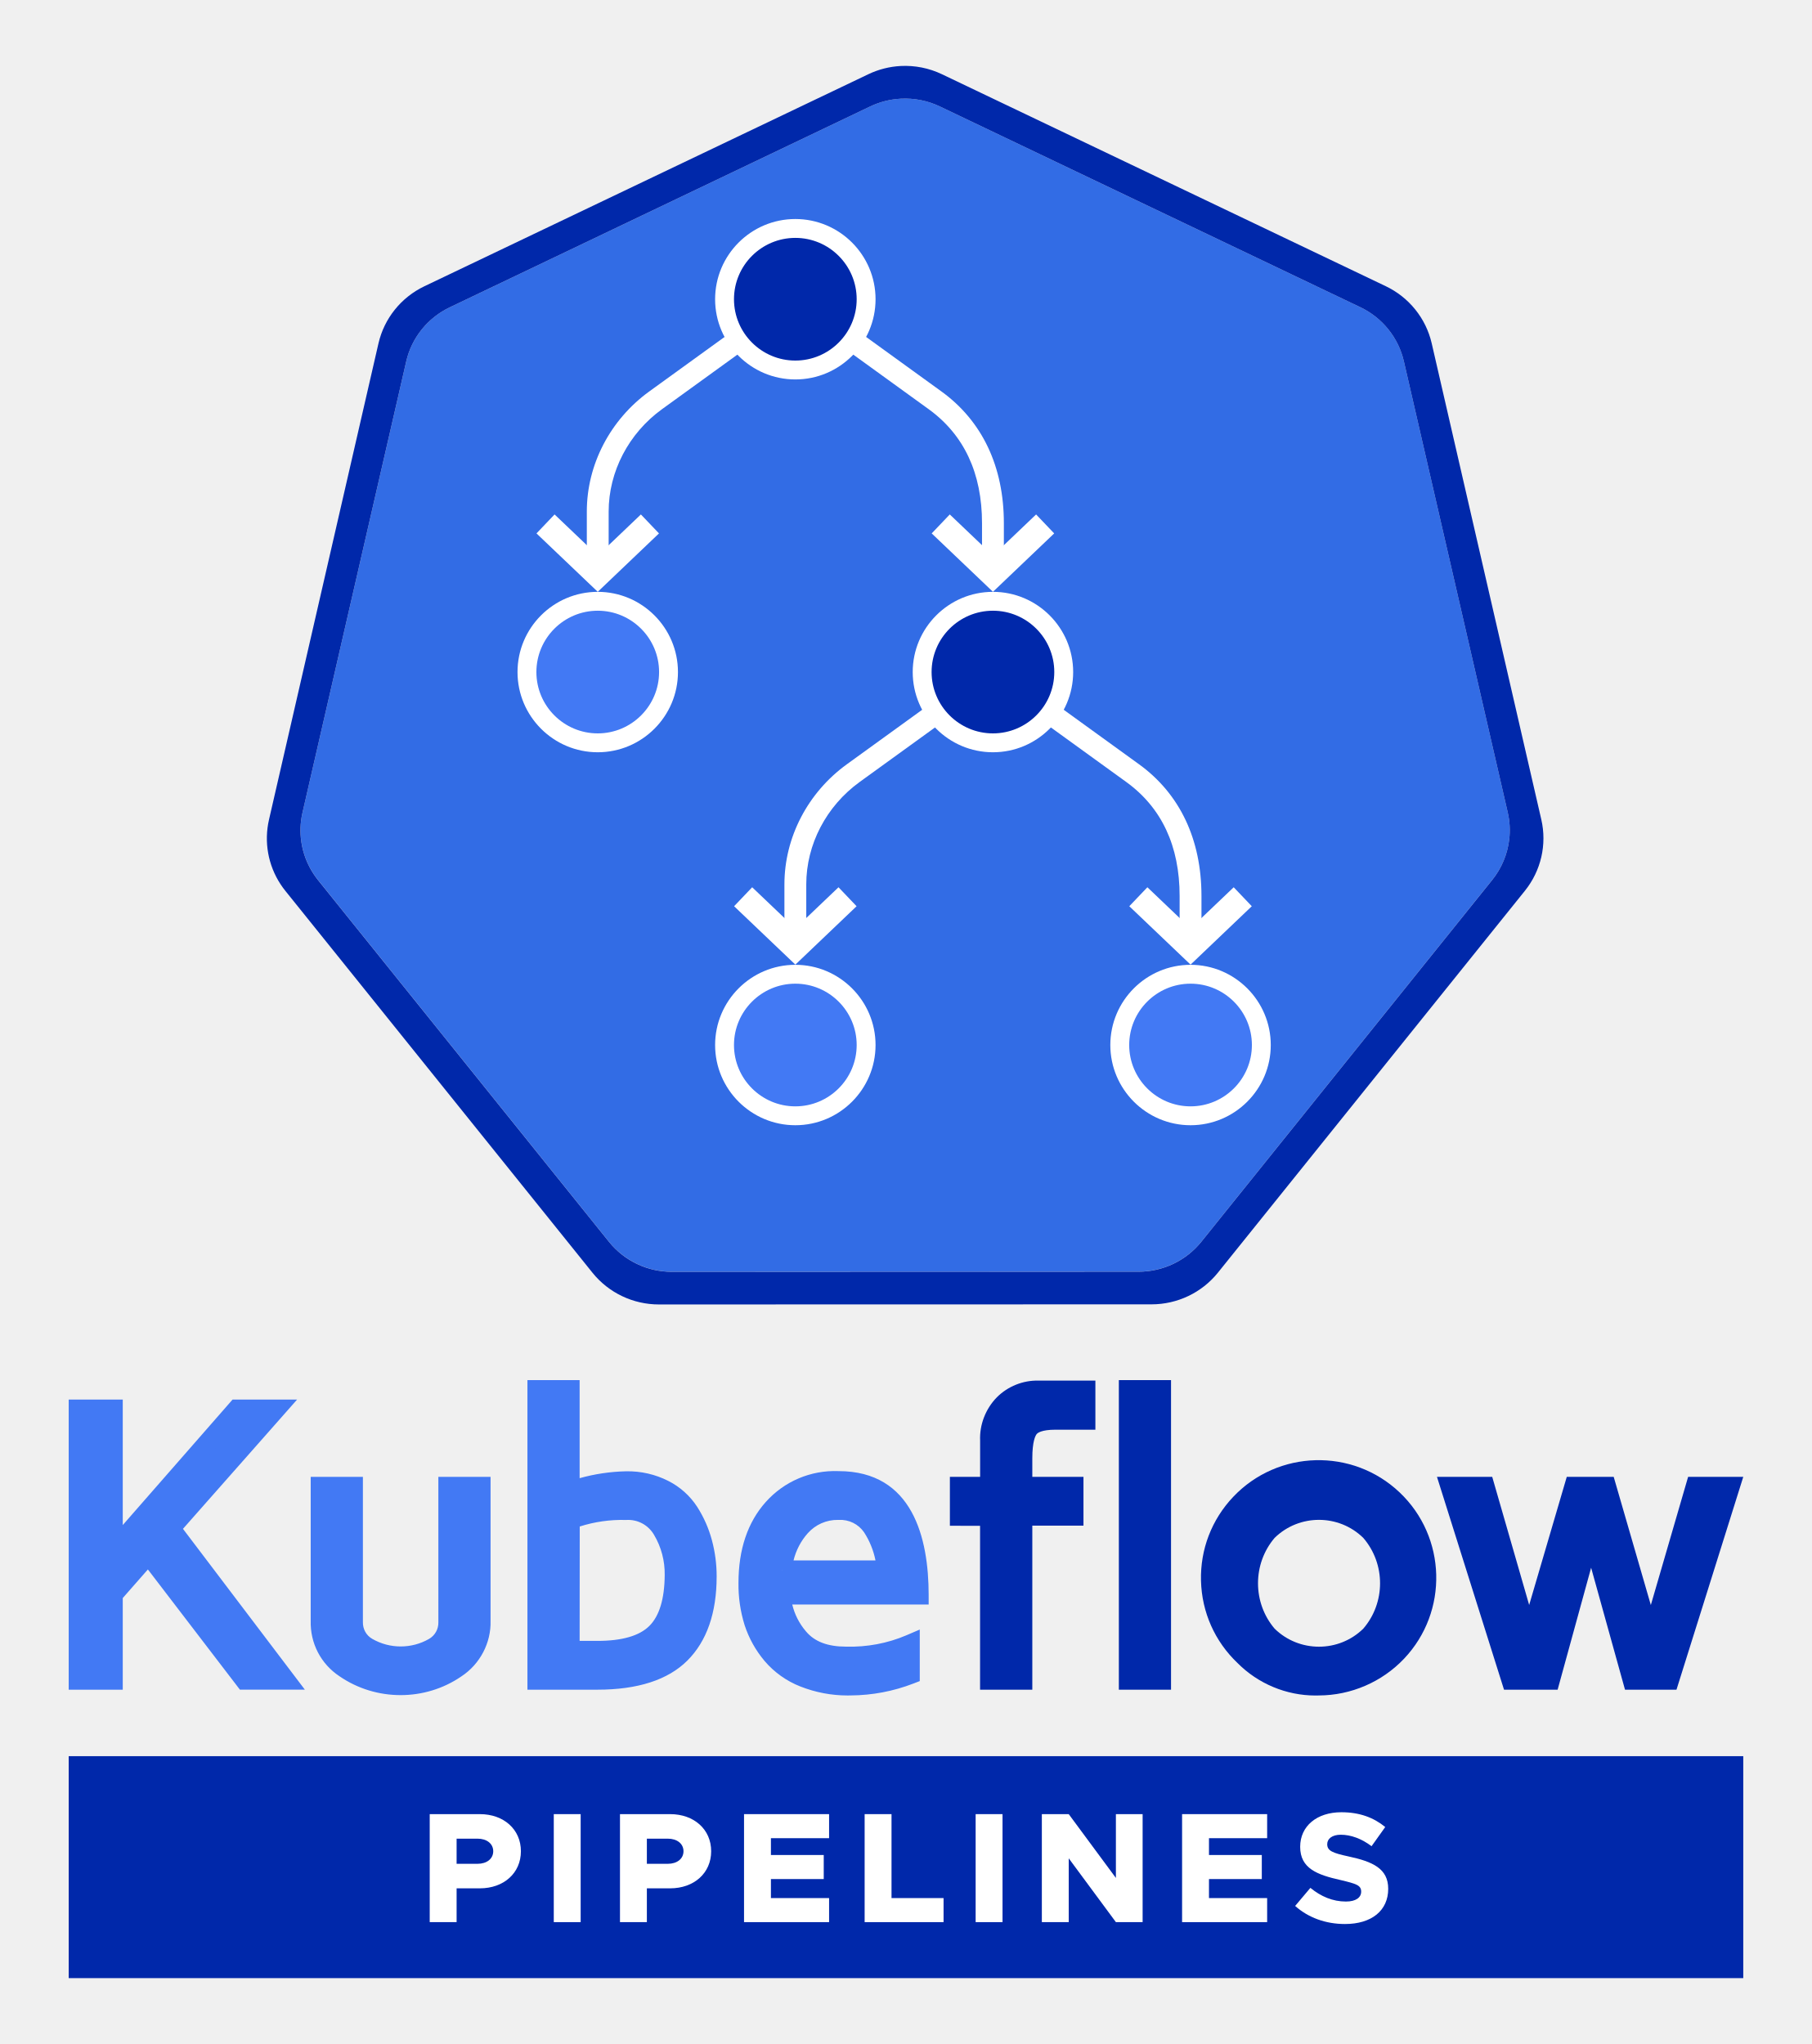
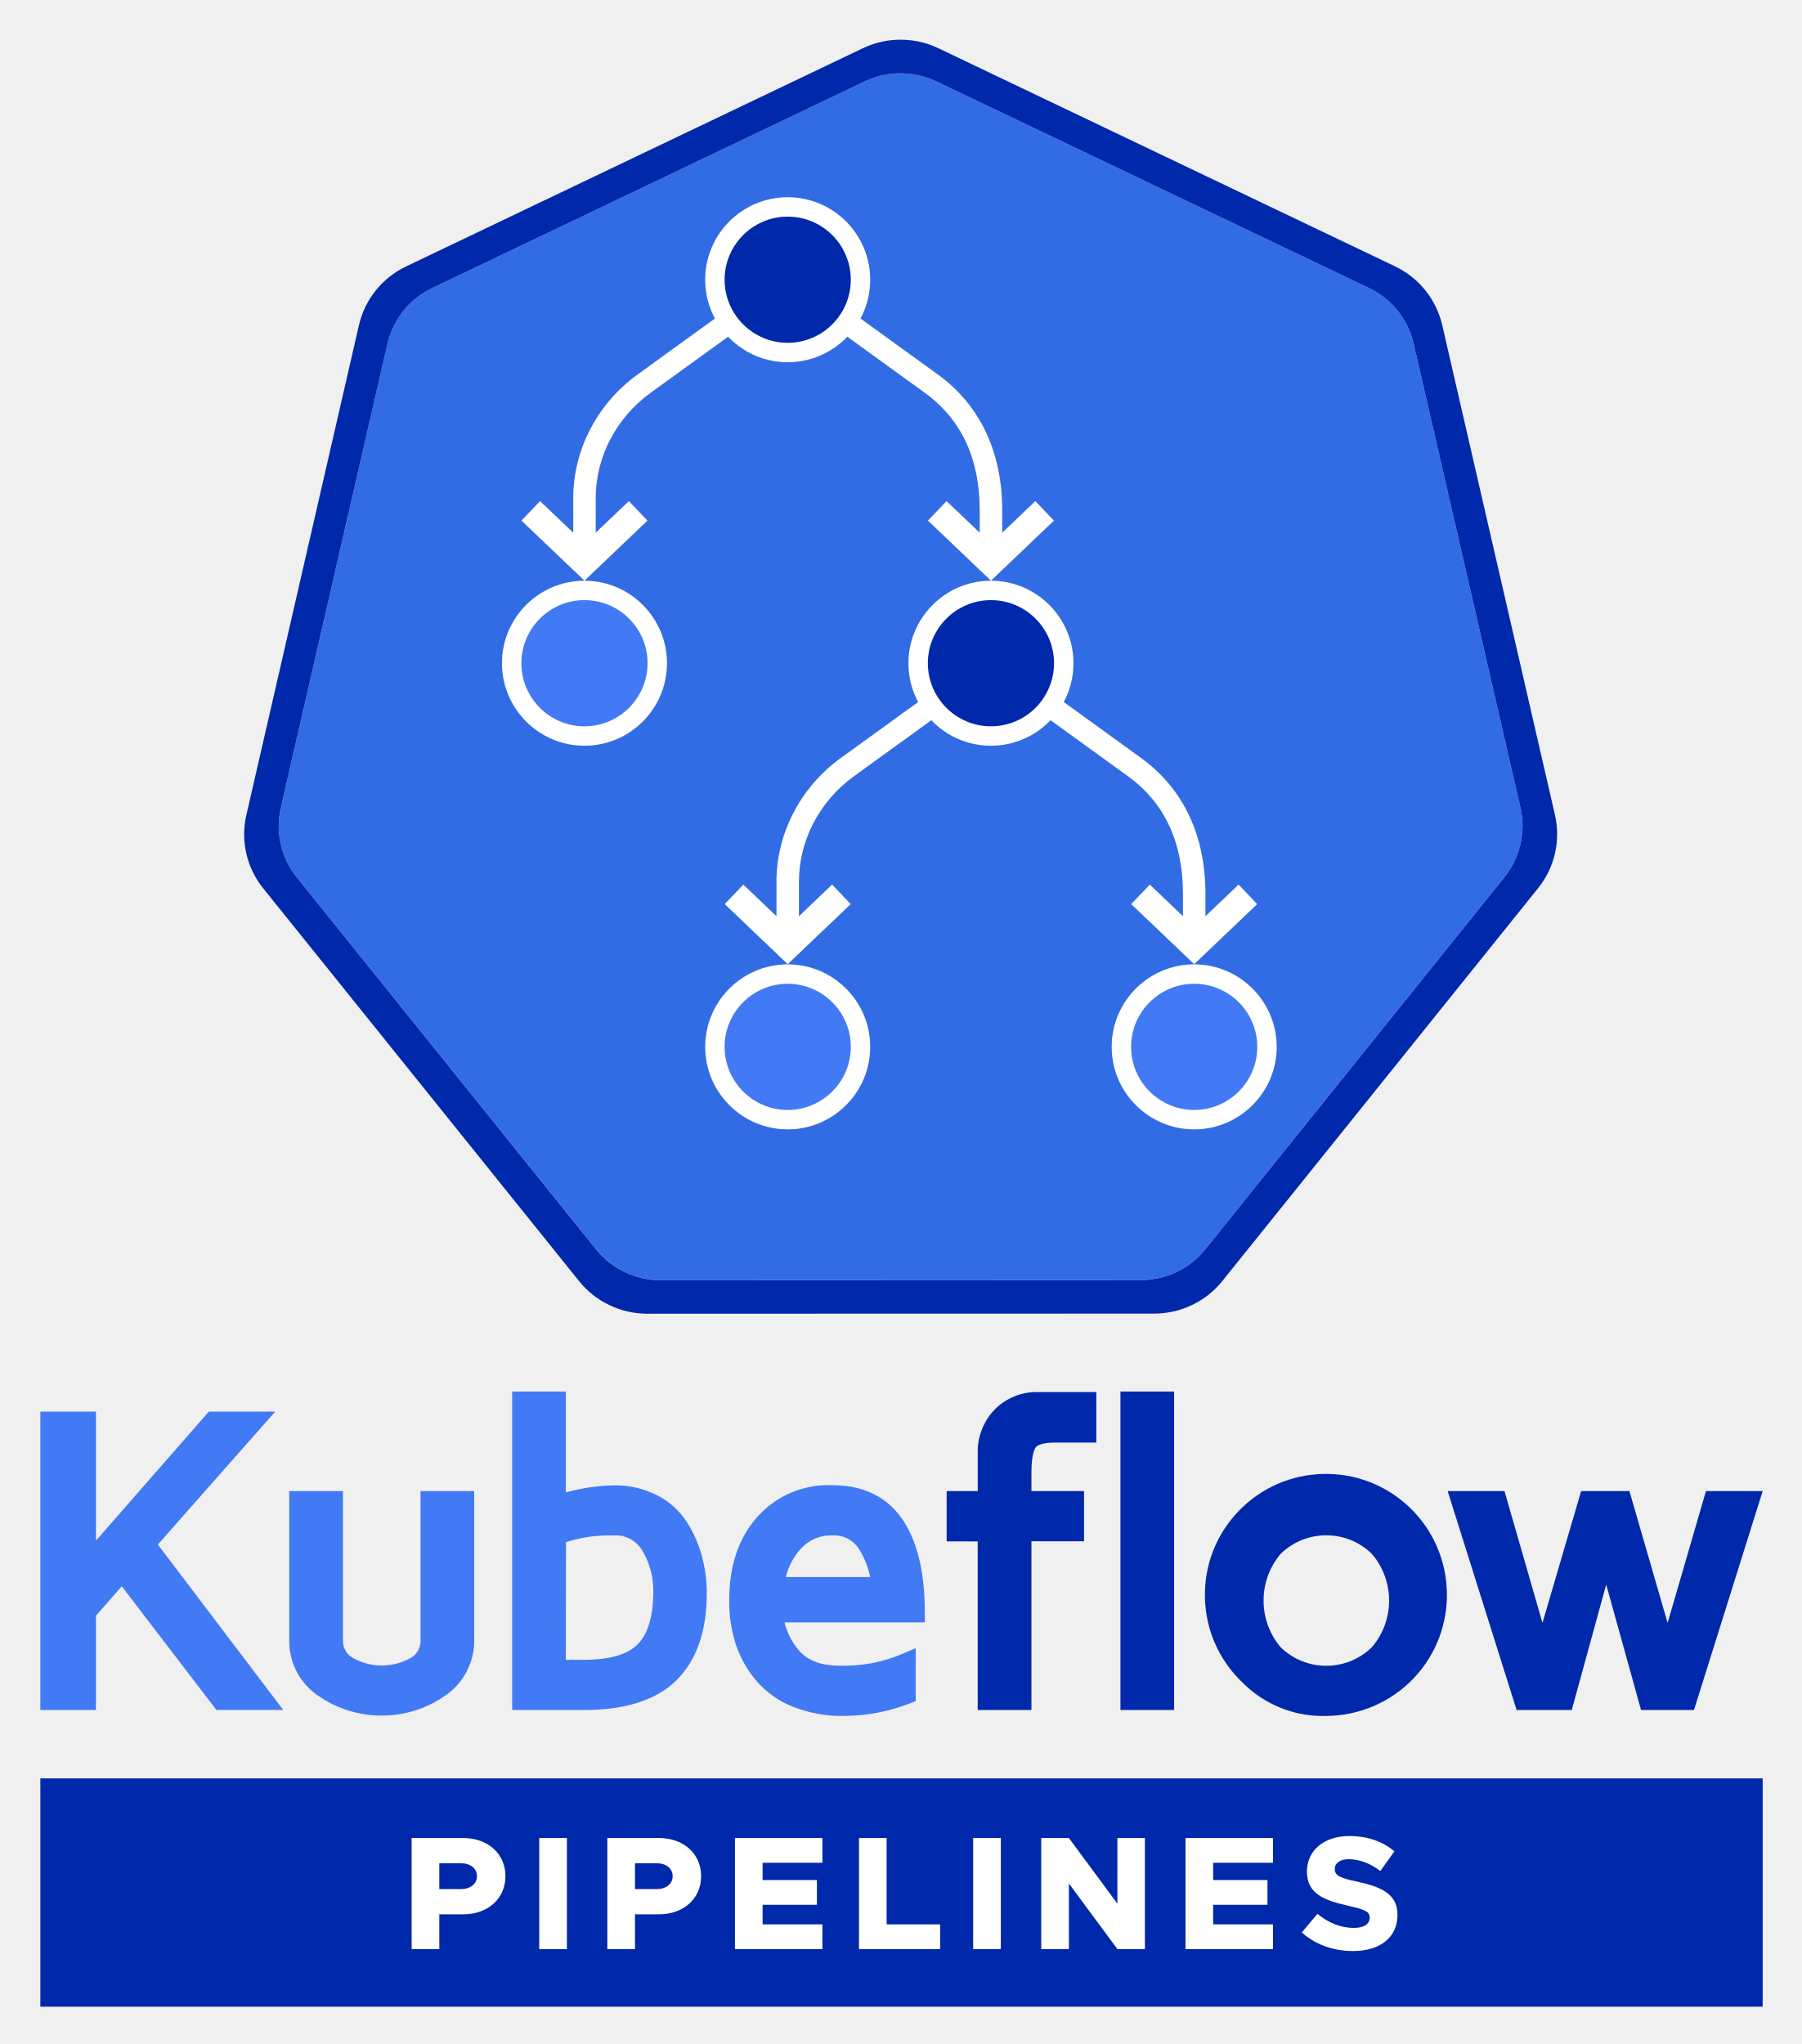
- <svg xmlns="http://www.w3.org/2000/svg" id="Layer_2" data-name="Layer 2" viewBox="0 0 414.855 468.03">
+ <svg xmlns="http://www.w3.org/2000/svg" role="img" viewBox="6.75 6.25 401.00 455.00">
  <defs>
-     <style>
-       .cls-1 {
-         fill: none;
-       }
- 
-       .cls-2 {
-         fill: #0028aa;
-       }
- 
-       .cls-3 {
-         fill: #4279f4;
-       }
- 
-       .cls-4 {
-         fill: #fff;
-       }
- 
-       .cls-5 {
-         fill: #326ce5;
-       }
-     </style>
+     <style>.cls-2{fill:#0028aa}.cls-3{fill:#4279f4}.cls-4{fill:#fff}</style>
  </defs>
+   <path d="M17.944 384.687V322.688h7.947v32.411l28.355-32.411h8.861l-24.077 27.275 26.306 34.71h-9.318L33.977 355.875l-8.086 9.207v19.605H17.944zm55.408-13.554v-30.75h7.518v30.999c-.069 2.386 1.181 4.616 3.254 5.801 4.712 2.721 10.518 2.721 15.23 0 2.057-1.196 3.295-3.422 3.226-5.801V340.382h7.518v30.722c.132 4.372-2.018 8.499-5.676 10.896-7.658 5.271-17.775 5.271-25.433 0-3.637-2.4-5.769-6.513-5.635-10.868zm49.621 13.554v-66.456h7.518v23.274a40.552 40.552 0 0 1 12.904-2.395 18.137 18.137 0 0 1 8.584 1.952 14.828 14.828 0 0 1 5.787 5.178 25.018 25.018 0 0 1 3.087 7.006 29.435 29.435 0 0 1 1.011 7.726c0 7.781-2.021 13.684-6.064 17.708-4.043 4.024-10.421 6.027-19.134 6.009h-13.693zm7.518-6.743h6.3c6.249 0 10.735-1.361 13.457-4.084 2.723-2.723 4.107-7.112 4.154-13.167a19.674 19.674 0 0 0-2.769-10.412c-1.718-2.922-4.922-4.641-8.307-4.458a34.239 34.239 0 0 0-12.807 2.132l-.028 29.988zm40.801-15.493c0-7.116 1.888-12.793 5.663-17.029 3.785-4.246 9.269-6.577 14.953-6.355 12.322 0 18.488 8.704 18.497 26.112h-31.594a17.029 17.029 0 0 0 4.015 9.788c2.391 2.871 6.036 4.301 10.938 4.292a34.502 34.502 0 0 0 14.607-2.769v6.923a38.406 38.406 0 0 1-13.651 2.589 27.455 27.455 0 0 1-10.661-1.897 18.428 18.428 0 0 1-7.31-5.206 22.443 22.443 0 0 1-4.154-7.449 28.853 28.853 0 0 1-1.301-8.999zm7.781-2.935h23.897a20.643 20.643 0 0 0-3.281-9.858c-1.752-2.544-4.696-4-7.781-3.849-3.275-.044-6.409 1.329-8.598 3.766a16.711 16.711 0 0 0-4.209 9.941h-.028z" class="cls-3" />
+   <path d="M194.068 388.225c-3.697 0-7.345-.691-10.821-2.058-3.154-1.233-5.986-3.25-8.186-5.83-2.048-2.432-3.583-5.185-4.572-8.195-.987-3.168-1.458-6.422-1.412-9.706.003-7.637 2.097-13.856 6.224-18.488 4.24-4.758 10.319-7.348 16.692-7.095 17.02-.001 20.619 15.402 20.626 28.325l.001 2.217h-31.234c.538 2.253 1.598 4.343 3.125 6.137 1.974 2.369 4.98 3.513 9.205 3.513h.042c4.722.127 9.454-.757 13.739-2.591l3.087-1.322v11.798l-1.415.548c-4.621 1.79-9.479 2.712-14.438 2.739-.221.006-.442.008-.663.008zm-2.841-46.956c-4.871 0-9.411 2.029-12.618 5.627-3.385 3.799-5.101 9.032-5.101 15.556v.032c-.042 2.82.363 5.616 1.201 8.308.801 2.434 2.06 4.694 3.733 6.68 1.718 2.016 3.942 3.599 6.422 4.569 3.138 1.234 6.43 1.814 9.805 1.746 3.948-.022 7.795-.67 11.485-1.926v-2.178c-4.009 1.3-8.262 1.916-12.457 1.789-.018.001-.035.001-.053.001-5.473 0-9.708-1.713-12.521-5.089-2.652-3.116-4.221-6.941-4.523-11.044l-.175-2.377h31.725c-.748-21.682-12.348-21.682-16.244-21.682a17.639 17.639 0 0 0-.681-.013zm-99.51 46.874c-4.898.001-9.801-1.437-13.986-4.317-4.265-2.814-6.741-7.58-6.594-12.727v-32.932h11.949v33.214c-.046 1.637.773 3.098 2.138 3.878 4.023 2.323 9.009 2.323 13.023.005 1.35-.785 2.164-2.25 2.119-3.818l-.001-33.278h11.948v32.938c.153 5.039-2.405 9.95-6.678 12.748-4.152 2.858-9.033 4.29-13.918 4.29zm-16.149-45.545l-.001 28.603c-.111 3.613 1.623 6.96 4.641 8.952 6.892 4.743 16.102 4.741 22.958.023 3.034-1.988 4.826-5.428 4.718-9.003l-.001-28.575h-3.087V371.381c.091 3.13-1.566 6.111-4.327 7.716-5.388 3.11-12.072 3.11-17.451.004-2.78-1.589-4.453-4.574-4.36-7.785l-.001-28.719h-3.088zm61.216 44.305c-.041 0-.081 0-.122-.001h-15.903v-70.887h11.949v22.455c3.463-.971 7.03-1.5 10.642-1.577 3.344-.066 6.661.686 9.632 2.191 2.696 1.352 4.996 3.41 6.644 5.947 1.516 2.371 2.646 4.937 3.369 7.639.728 2.705 1.093 5.5 1.086 8.304 0 8.35-2.26 14.836-6.716 19.272-4.436 4.416-11.36 6.655-20.579 6.655zm-11.595-4.43h11.592c8.01 0 13.881-1.805 17.457-5.365 3.591-3.574 5.412-9.003 5.412-16.138.006-2.417-.308-4.821-.935-7.149-.606-2.265-1.553-4.414-2.815-6.388-1.211-1.864-2.913-3.387-4.914-4.391-2.332-1.181-4.922-1.765-7.544-1.718-4.172.088-8.276.85-12.2 2.265l-2.967 1.07v-24.212h-3.088v62.027zm-97.082 4.429H15.729V320.473h12.377v28.73L53.241 320.473h14.777L41.891 350.07l27.903 36.817H54.924l-21.065-27.521-5.753 6.55v20.985zm-7.947-4.429h3.516v-18.226l10.418-11.863 23.018 30.074h3.765l-24.708-32.601 22.027-24.953h-2.945l-31.575 36.092v-36.092h-3.516v57.569zm116.631-2.312h-8.517l.031-33.745 1.442-.536c4.352-1.616 8.913-2.376 13.55-2.272 4.197-.183 8.113 1.928 10.245 5.552 2.08 3.491 3.145 7.497 3.074 11.574-.05 6.607-1.665 11.558-4.802 14.694-3.139 3.14-8.194 4.734-15.024 4.734zm-4.082-4.431h4.082c5.611 0 9.612-1.155 11.89-3.435 2.285-2.284 3.464-6.193 3.505-11.617.057-3.273-.792-6.468-2.457-9.261-1.31-2.228-3.713-3.517-6.284-3.38l-.088.005-.088-.002c-3.591-.094-7.129.41-10.536 1.496l-.024 26.194zm72.63-13.996h-26.265v-2.218l-2.182-.157c.298-4.155 1.991-8.153 4.766-11.259 2.604-2.899 6.335-4.523 10.211-4.505 3.858-.166 7.455 1.629 9.644 4.808 2.15 3.312 3.407 7.087 3.667 10.966l.158 2.364zm-23.655-4.431h18.763c-.456-2.285-1.342-4.475-2.615-6.437-1.292-1.876-3.461-2.965-5.815-2.842l-.069.003-.069-.001c-2.659-.042-5.158 1.069-6.92 3.031-1.588 1.776-2.713 3.937-3.275 6.246z" class="cls-3" />
+   <path d="M219.695 347.153v-6.77h6.923v-10.508c-.138-3.114 1.02-6.147 3.198-8.376 2.084-2.085 4.931-3.225 7.878-3.157h10.882v6.812h-6.923c-3.06 0-5.081.623-6.05 1.855-.969 1.232-1.468 3.53-1.468 6.923v6.452h11.713v6.743h-11.713v37.562h-7.532v-37.52l-6.909-.014zm38.683 37.534v-66.456h7.518v66.456h-7.518zm26.513-5.469c-9.91-9.397-10.326-25.048-.929-34.957 9.397-9.91 25.048-10.326 34.957-.929 9.91 9.397 10.326 25.048.929 34.957-4.656 4.91-11.12 7.698-17.886 7.713-6.387.215-12.574-2.244-17.071-6.784zm5.316-28.59c-5.905 6.84-5.905 16.974 0 23.814 6.515 6.462 17.022 6.462 23.537 0 5.947-6.824 5.947-16.989 0-23.814-6.515-6.462-17.022-6.462-23.537 0v-0zm41.812-10.245h7.961l10.107 35.056 10.287-35.056h7.421l10.162 35.083 10.204-35.083h7.947l-13.9 44.304h-8.473l-9.456-34.031-9.345 34.031h-8.958l-13.956-44.304z" class="cls-2" />
+   <path d="M301.142 388.232c-6.616 0-13.082-2.681-17.8-7.431-5.206-4.949-8.178-11.628-8.369-18.81-.191-7.194 2.431-14.031 7.383-19.254 10.222-10.781 27.308-11.235 38.089-1.012 10.78 10.222 11.234 27.309 1.012 38.089-5.049 5.324-12.152 8.387-19.489 8.405-.275.009-.551.014-.825.014zm.769-49.459c-5.966 0-11.922 2.351-16.341 7.012-4.137 4.363-6.328 10.077-6.169 16.088.16 6.01 2.651 11.6 7.014 15.737l.05.049c4.05 4.088 9.686 6.328 15.422 6.13 6.2-.016 12.135-2.575 16.354-7.024 8.541-9.007 8.161-23.284-.846-31.826-4.346-4.121-9.92-6.166-15.484-6.166zm81.924 48.129h-11.784l-7.76-27.927-7.669 27.927h-12.272l-15.351-48.735h12.648l8.459 29.34 8.61-29.34h10.744l8.502 29.352 8.537-29.352h12.626l-15.291 48.735zm-5.608-4.43h2.354l12.511-39.874h-3.267l-11.597 39.874zm-2.809 0h2.263l-11.55-39.874h-1.792l11.079 39.874zm-25.086 0h2.912l10.95-39.874h-2.161l-11.701 39.874zm-2.732 0h2.209l-11.496-39.874h-3.274l12.56 39.874zm-79.49 4.43h-11.948v-70.887h11.948v70.887zm-7.518-4.43h3.087v-62.026H260.593v62.026zm-24.243 4.43h-11.962v-37.524l-6.909-.014v-11.196h6.923v-8.293c-.163-3.613 1.232-7.266 3.829-9.925 2.519-2.519 5.996-3.908 9.514-3.823l13.046-0v11.242h-9.138c-3.262 0-4.123.773-4.309 1.01-.299.38-.994 1.682-.994 5.553v4.237h11.713v11.173h-11.713v37.561zm-7.532-4.43h3.101v-37.561H243.633v-2.312H231.92v-8.667c0-3.918.635-6.63 1.942-8.292 1.429-1.817 3.978-2.701 7.792-2.701h4.707v-2.381h-8.667c-2.408-.064-4.664.859-6.312 2.508-1.726 1.766-2.662 4.22-2.552 6.712l.002 12.822h-6.923v2.344l6.909.014v37.515zm73.158-.99c-4.828 0-9.653-1.822-13.328-5.466l-.117-.126c-6.573-7.613-6.573-19.095 0-26.708l.117-.125c7.349-7.29 19.308-7.29 26.657 0l.11.117c6.638 7.618 6.638 19.106 0 26.724l-.11.118c-3.675 3.643-8.502 5.466-13.328 5.466zm-10.147-8.552c5.613 5.504 14.684 5.504 20.299-.004 5.121-5.938 5.121-14.843 0-20.781-5.613-5.507-14.684-5.508-20.299-.004-5.073 5.941-5.073 14.847 0 20.788z" class="cls-2" />
+   <path d="M15.729 402.123h383.396v50.822H15.729z" class="cls-2" />
  <g>
+     <path d="M98.385 415.396h11.482c5.472 0 9.395 3.491 9.395 8.494 0 5.004-3.923 8.495-9.395 8.495h-5.327v7.739H98.385v-24.729zm10.942 11.374c2.124 0 3.6-1.151 3.6-2.88 0-1.728-1.476-2.879-3.6-2.879h-4.787v5.759h4.787zm17.462-11.374h6.155v24.729h-6.155v-24.729zm15.156 0h11.482c5.472 0 9.395 3.491 9.395 8.494 0 5.004-3.923 8.495-9.395 8.495h-5.327v7.739h-6.155v-24.729zm10.942 11.374c2.124 0 3.6-1.151 3.6-2.88 0-1.728-1.476-2.879-3.6-2.879h-4.787v5.759h4.787zm23.616-5.867v3.852H188.598v5.508h-12.094v4.355h13.318v5.507h-19.474v-24.729h19.474v5.507h-13.318zm39.525 13.715v5.507H197.96v-24.729h6.155v19.222h11.914zm7.347-19.222h6.155v24.729h-6.155v-24.729zm15.156 0h6.155l10.799 14.614v-14.614h6.119v24.729h-6.119l-10.799-14.614v14.614h-6.155v-24.729zm38.266 5.507v3.852h12.094v5.508H276.798v4.355h13.318v5.507h-19.474v-24.729h19.474v5.507H276.798zm19.728 15.514l3.492-4.139c2.411 1.98 5.111 3.131 8.135 3.131 2.304 0 3.491-.936 3.491-2.268 0-1.476-1.151-1.8-4.751-2.663-5.291-1.188-9.215-2.628-9.215-7.596 0-4.751 3.815-7.919 9.431-7.919 4.176 0 7.415 1.225 10.043 3.384l-3.132 4.392c-2.268-1.728-4.751-2.628-7.055-2.628-1.98 0-3.096.937-3.096 2.16 0 1.512 1.188 2.016 4.859 2.808 5.543 1.188 9.106 2.771 9.106 7.415 0 4.967-3.779 8.062-9.898 8.062-4.392 0-8.387-1.439-11.411-4.14z" class="cls-4" />
+   </g>
+   <g>
+     <path fill="none" d="M275.052 284.318c-3.496 4.337-8.792 6.861-14.391 6.857l-106.841.025c-5.601.001-10.897-2.527-14.391-6.869L72.807 201.495a18.256 18.256 0 0 1-1.046-1.453c-2.366-3.62-3.352-7.936-2.821-12.179-.536 4.248.449 8.571 2.819 12.196a18.257 18.257 0 0 0 1.046 1.453l66.623 82.836c3.493 4.342 8.79 6.87 14.391 6.869l106.841-.025c5.599.004 10.895-2.519 14.391-6.857l66.599-82.848c2.185-2.716 3.516-5.956 3.902-9.327-.389 3.365-1.718 6.599-3.899 9.309l-66.599 82.848z" />
+     <path fill="#326ce5" d="M345.206 186.039L321.423 82.731c-1.247-5.416-4.912-9.974-9.959-12.384l-96.266-45.967c-2.777-1.327-5.846-1.941-8.925-1.785l0.0 0c-2.448.123-4.846.73-7.054 1.785L102.965 70.372c-5.047 2.41-8.712 6.968-9.959 12.384L69.26 186.063a18.106 18.106 0 0 0-.32 1.8c-.531 4.243.455 8.559 2.821 12.179.325.501.674.986 1.046 1.453l66.623 82.836c3.493 4.342 8.79 6.87 14.391 6.869l106.841-.025c5.599.004 10.895-2.519 14.391-6.857l66.599-82.848c2.181-2.711 3.511-5.944 3.899-9.309.232-2.022.123-4.091-.344-6.122z" />
+     <path d="M352.888 187.664L327.787 78.595c-1.32-5.713-5.189-10.519-10.513-13.061L215.653 16.994c-2.934-1.402-6.177-2.049-9.43-1.884-2.581.135-5.109.78-7.435 1.896L97.167 65.546c-5.327 2.544-9.197 7.356-10.513 13.073L61.59 187.676c-1.173 5.079-.223 10.412 2.634 14.785a19.285 19.285 0 0 0 1.108 1.526l70.329 87.452c3.688 4.583 9.279 7.252 15.191 7.251l112.787-.025c5.91.004 11.501-2.66 15.191-7.238l70.304-87.464c3.686-4.584 5.068-10.582 3.755-16.299zm-11.239 13.825l-66.599 82.848c-3.496 4.337-8.792 6.861-14.391 6.857l-106.841.025c-5.601.001-10.897-2.527-14.391-6.869l-66.623-82.836a18.257 18.257 0 0 1-1.046-1.453c-2.369-3.625-3.355-7.948-2.819-12.196a18.106 18.106 0 0 1 .32-1.8L93.006 82.756c1.247-5.416 4.912-9.974 9.959-12.384l96.254-45.991c2.208-1.055 4.606-1.662 7.054-1.785l-0-0c3.079-.156 6.148.458 8.925 1.785l96.266 45.967c5.047 2.41 8.712 6.968 9.959 12.384l23.783 103.308c.468 2.031.576 4.101.344 6.122-.386 3.371-1.717 6.611-3.902 9.327z" class="cls-2" />
+   </g>
+   <g>
+     <path d="M275.078 214.025h-5v-8.846c0-11.466-4.115-20.257-12.23-26.13l-31.976-23.139 2.932-4.051 31.976 23.139c9.354 6.77 14.299 17.206 14.299 30.181v8.846z" class="cls-4" />
+     <path d="M272.582 220.879l-14.027-13.373 4.141-4.343 9.884 9.425 9.879-9.423 4.141 4.342-14.018 13.372zm-87.987-4.145h-5V202.503c0-10.743 5.346-21.025 14.299-27.505l31.976-23.139 2.932 4.051-31.976 23.139c-7.658 5.542-12.23 14.31-12.23 23.454v14.231z" class="cls-4" />
+     <path d="M182.1 220.879l-14.027-13.373 4.14-4.343 9.885 9.425 9.879-9.423 4.141 4.342-14.018 13.372z" class="cls-4" />
+     <circle cx="272.578" cy="239.285" r="16.206" class="cls-3" pointer-events="all" />
+     <path d="M272.578 257.653c10.128 0 18.367-8.24 18.367-18.367s-8.24-18.367-18.367-18.367-18.367 8.24-18.367 18.367 8.24 18.367 18.367 18.367zm0-32.413c7.745 0 14.045 6.301 14.045 14.045s-6.301 14.045-14.045 14.045-14.045-6.301-14.045-14.045 6.301-14.045 14.045-14.045z" class="cls-4" />
+     <circle cx="182.093" cy="239.285" r="16.206" class="cls-3" pointer-events="all" />
+     <path d="M182.093 257.653c-10.128 0-18.367-8.24-18.367-18.367s8.24-18.367 18.367-18.367 18.367 8.24 18.367 18.367-8.24 18.367-18.367 18.367zm0-32.413c-7.745 0-14.045 6.301-14.045 14.045s6.301 14.045 14.045 14.045 14.045-6.301 14.045-14.045-6.301-14.045-14.045-14.045z" class="cls-4" />
+     <circle cx="227.336" cy="153.885" r="16.206" class="cls-2" pointer-events="all" />
+     <path d="M227.336 172.252c-10.128 0-18.367-8.24-18.367-18.367s8.24-18.367 18.367-18.367 18.367 8.24 18.367 18.367-8.24 18.367-18.367 18.367zm0-32.413c-7.745 0-14.045 6.301-14.045 14.045s6.301 14.045 14.045 14.045 14.045-6.301 14.045-14.045-6.301-14.045-14.045-14.045z" class="cls-4" />
+     <path d="M229.836 128.657h-5v-8.846c0-11.466-4.115-20.257-12.23-26.13l-31.976-23.14 2.932-4.051 31.976 23.14c9.354 6.77 14.299 17.206 14.299 30.181v8.846z" class="cls-4" />
+     <path d="M227.34 135.511l-14.027-13.373 4.14-4.343 9.885 9.425 9.879-9.423 4.141 4.342-14.018 13.372zm-87.987-4.145h-5v-14.231c0-10.743 5.346-21.025 14.299-27.504l31.976-23.14 2.932 4.051-31.976 23.14c-7.658 5.542-12.23 14.31-12.23 23.454v14.231z" class="cls-4" />
    <g>
-       <g>
-         <g>
-           <path class="cls-3" d="M17.944,384.687v-61.998h7.947v32.411l28.355-32.411h8.861l-24.077,27.275,26.306,34.71h-9.318l-22.041-28.798-8.086,9.207v19.605h-7.947ZM73.352,371.132v-30.75h7.518v30.999c-.069,2.386,1.181,4.616,3.254,5.801,4.712,2.721,10.518,2.721,15.23,0,2.057-1.196,3.295-3.422,3.226-5.801v-30.999h7.518v30.722c.132,4.372-2.018,8.499-5.676,10.896-7.658,5.271-17.775,5.271-25.433,0-3.637-2.4-5.769-6.513-5.635-10.868ZM122.973,384.687v-66.456h7.518v23.274c4.143-1.494,8.501-2.303,12.904-2.395,2.978-.064,5.926.606,8.584,1.952,2.355,1.181,4.352,2.969,5.787,5.178,1.382,2.163,2.424,4.526,3.087,7.006.678,2.519,1.018,5.117,1.011,7.726 0,7.781-2.021,13.684-6.064,17.708-4.043,4.024-10.421,6.027-19.134,6.009h-13.693ZM130.491,377.944h6.3c6.249,0,10.735-1.361,13.457-4.084,2.723-2.723,4.107-7.112,4.154-13.167.064-3.661-.895-7.266-2.769-10.412-1.718-2.922-4.922-4.641-8.307-4.458-4.366-.113-8.713.611-12.807,2.132l-.028,29.988ZM171.292,362.451c0-7.116,1.888-12.793,5.663-17.029,3.785-4.246,9.269-6.577,14.953-6.355,12.322,0,18.488,8.704,18.497,26.112h-31.594c.265,3.606,1.671,7.035,4.015,9.788,2.391,2.871,6.036,4.301,10.938,4.292,5.012.149,9.997-.796,14.607-2.769v6.923c-4.355,1.686-8.981,2.563-13.651,2.589-3.644.082-7.268-.563-10.661-1.897-2.828-1.106-5.34-2.895-7.31-5.206-1.848-2.195-3.258-4.723-4.154-7.449-.907-2.912-1.346-5.95-1.301-8.999ZM179.073,359.516h23.897c-.235-3.512-1.365-6.905-3.281-9.858-1.752-2.544-4.696-4-7.781-3.849-3.275-.044-6.409,1.329-8.598,3.766-2.464,2.757-3.944,6.253-4.209,9.941h-.028Z" />
-           <path class="cls-3" d="M194.068,388.225c-3.697,0-7.345-.691-10.821-2.058-3.154-1.233-5.986-3.25-8.186-5.83-2.048-2.432-3.583-5.185-4.572-8.195-.987-3.168-1.458-6.422-1.412-9.706.003-7.637,2.097-13.856,6.224-18.488,4.24-4.758,10.319-7.348,16.692-7.095,17.02-.001,20.619,15.402,20.626,28.325l.001,2.217h-31.234c.538,2.253,1.598,4.343,3.125,6.137,1.974,2.369,4.98,3.512,9.205,3.512h.042c4.722.127,9.454-.757,13.738-2.591l3.087-1.322v11.798l-1.415.548c-4.621,1.79-9.479,2.712-14.438,2.739-.221.006-.442.008-.663.008ZM191.227,341.269c-4.871,0-9.411,2.029-12.618,5.627-3.385,3.799-5.101,9.032-5.101,15.556v.032c-.042,2.82.363,5.616,1.201,8.308.801,2.434,2.06,4.694,3.733,6.68,1.718,2.016,3.942,3.599,6.422,4.569,3.138,1.234,6.43,1.814,9.805,1.746,3.948-.022,7.795-.67,11.485-1.926v-2.178c-4.009,1.3-8.262,1.916-12.457,1.789-.018.001-.035.001-.053.001-5.473,0-9.708-1.713-12.521-5.089-2.652-3.116-4.221-6.941-4.523-11.044l-.175-2.377h31.725c-.748-21.682-12.348-21.682-16.244-21.682-.228-.009-.455-.013-.681-.013ZM91.717,388.143c-4.898.001-9.801-1.437-13.986-4.317-4.265-2.814-6.741-7.58-6.594-12.727v-32.932h11.949v33.214c-.046,1.637.773,3.098,2.138,3.878,4.023,2.323,9.009,2.323,13.023.005,1.35-.785,2.164-2.25,2.119-3.818l-.001-33.278h11.948v32.938c.153,5.039-2.405,9.95-6.678,12.748-4.152,2.858-9.033,4.29-13.918,4.29ZM75.567,342.597l-.001,28.603c-.111,3.613,1.623,6.96,4.641,8.952,6.892,4.743,16.102,4.741,22.958.023,3.034-1.988,4.826-5.428,4.718-9.003l-.001-28.575h-3.087v28.784c.091,3.13-1.566,6.111-4.327,7.716-5.388,3.11-12.072,3.11-17.451.004-2.78-1.589-4.453-4.574-4.36-7.785l-.001-28.719h-3.088ZM136.783,386.903c-.041,0-.081,0-.122-.001h-15.903v-70.887h11.949v22.455c3.463-.971,7.03-1.5,10.641-1.577,3.344-.066,6.661.686,9.632,2.191,2.696,1.352,4.996,3.41,6.644,5.947,1.516,2.371,2.646,4.937,3.369,7.639.727,2.705,1.093,5.5,1.086,8.304,0,8.35-2.26,14.836-6.716,19.272-4.436,4.416-11.36,6.655-20.579,6.655ZM125.188,382.472h11.592c8.01,0,13.881-1.805,17.457-5.365,3.591-3.574,5.412-9.003,5.412-16.138.006-2.417-.308-4.821-.935-7.15-.606-2.265-1.553-4.414-2.815-6.388-1.211-1.864-2.913-3.387-4.914-4.391-2.332-1.181-4.922-1.765-7.544-1.718-4.172.088-8.276.85-12.2,2.265l-2.967,1.07v-24.212h-3.088v62.027ZM28.106,386.902h-12.377v-66.428h12.377v28.73l25.134-28.73h14.777l-26.126,29.597,27.903,36.817h-14.87l-21.065-27.521-5.753,6.55v20.985ZM20.16,382.472h3.516v-18.226l10.418-11.863,23.018,30.074h3.765l-24.708-32.601,22.027-24.953h-2.945l-31.575,36.092v-36.092h-3.516v57.569ZM136.79,380.16h-8.517l.031-33.745,1.442-.536c4.352-1.616,8.913-2.376,13.55-2.272,4.197-.183,8.113,1.928,10.245,5.552,2.08,3.492,3.145,7.497,3.074,11.574-.05,6.607-1.665,11.558-4.802,14.694-3.139,3.14-8.194,4.734-15.024,4.734ZM132.708,375.728h4.082c5.611,0,9.612-1.155,11.89-3.435,2.285-2.284,3.464-6.193,3.505-11.617.057-3.273-.792-6.468-2.457-9.261-1.31-2.228-3.713-3.517-6.284-3.38l-.088.005-.088-.002c-3.591-.094-7.129.41-10.536,1.496l-.024,26.194ZM205.338,361.732h-26.265v-2.218l-2.182-.157c.298-4.155,1.991-8.153,4.766-11.259,2.604-2.899,6.335-4.523,10.211-4.505,3.858-.166,7.455,1.629,9.644,4.808,2.15,3.312,3.407,7.087,3.667,10.966l.158,2.364ZM181.683,357.301h18.763c-.456-2.285-1.342-4.475-2.615-6.437-1.292-1.876-3.461-2.965-5.815-2.842l-.069.003-.069-.001c-2.659-.042-5.158,1.069-6.92,3.031-1.588,1.776-2.713,3.937-3.275,6.246Z" />
-         </g>
-         <g>
-           <path class="cls-2" d="M219.695,347.153v-6.77h6.923v-10.508c-.138-3.114,1.02-6.147,3.198-8.376,2.084-2.085,4.931-3.225,7.878-3.157h10.882v6.812h-6.923c-3.06,0-5.081.623-6.05,1.855-.969,1.232-1.468,3.53-1.468,6.923v6.452h11.713v6.743h-11.713v37.562h-7.532v-37.52l-6.909-.014ZM258.378,384.687v-66.456h7.518v66.456h-7.518ZM284.891,379.218c-9.91-9.397-10.326-25.048-.929-34.957,9.397-9.91,25.048-10.326,34.957-.929,9.91,9.397,10.326,25.048.929,34.957-4.656,4.91-11.12,7.698-17.886,7.713-6.387.215-12.574-2.244-17.071-6.784ZM290.208,350.628c-5.905,6.84-5.905,16.974,0,23.814,6.515,6.462,17.022,6.462,23.537,0,5.947-6.824,5.947-16.989,0-23.814-6.515-6.462-17.022-6.462-23.537,0v-0ZM332.02,340.382h7.961l10.107,35.056,10.287-35.056h7.421l10.162,35.083,10.204-35.083h7.947l-13.9,44.304h-8.473l-9.456-34.031-9.345,34.031h-8.958l-13.956-44.304Z" />
-           <path class="cls-2" d="M301.142,388.232c-6.616,0-13.082-2.681-17.8-7.431-5.206-4.949-8.178-11.628-8.369-18.81-.191-7.194,2.431-14.031,7.383-19.254,10.222-10.781,27.308-11.235,38.089-1.012,10.78,10.222,11.234,27.309,1.012,38.089-5.049,5.324-12.152,8.387-19.489,8.405-.275.009-.551.014-.825.014ZM301.911,338.773c-5.966,0-11.922,2.351-16.341,7.012-4.137,4.363-6.328,10.077-6.169,16.088.16,6.01,2.651,11.6,7.014,15.737l.05.049c4.05,4.088,9.686,6.328,15.422,6.13,6.2-.016,12.135-2.575,16.354-7.024,8.541-9.007,8.161-23.284-.846-31.826-4.346-4.121-9.92-6.166-15.484-6.166ZM383.835,386.902h-11.784l-7.76-27.927-7.669,27.927h-12.272l-15.351-48.735h12.648l8.459,29.34,8.61-29.34h10.744l8.502,29.352,8.537-29.352h12.626l-15.291,48.735ZM378.227,382.471h2.354l12.511-39.874h-3.267l-11.597,39.874ZM375.418,382.471h2.263l-11.55-39.874h-1.792l11.079,39.874ZM350.332,382.471h2.912l10.95-39.874h-2.161l-11.701,39.874ZM347.6,382.471h2.209l-11.496-39.874h-3.274l12.56,39.874ZM268.111,386.902h-11.948v-70.887h11.948v70.887ZM260.593,382.471h3.087v-62.026h-3.087v62.026ZM236.35,386.902h-11.962v-37.524l-6.909-.014v-11.196h6.923v-8.293c-.163-3.613,1.232-7.266,3.829-9.925,2.519-2.519,5.996-3.907,9.514-3.823l13.046-0v11.242h-9.138c-3.262,0-4.123.773-4.309,1.01-.299.38-.994,1.682-.994,5.553v4.237h11.713v11.173h-11.713v37.561ZM228.818,382.471h3.101v-37.561h11.713v-2.312h-11.713v-8.667c0-3.918.635-6.63,1.942-8.292,1.429-1.817,3.978-2.701,7.792-2.701h4.707v-2.381h-8.667c-2.408-.064-4.664.859-6.312,2.508-1.726,1.767-2.662,4.219-2.552,6.712l.002,12.822h-6.923v2.344l6.909.014v37.515ZM301.976,381.481c-4.828,0-9.653-1.822-13.328-5.466l-.117-.126c-6.573-7.613-6.573-19.095,0-26.708l.117-.125c7.349-7.29,19.308-7.29,26.657,0l.11.117c6.638,7.618,6.638,19.106,0,26.724l-.11.118c-3.675,3.643-8.502,5.466-13.328,5.466ZM291.829,372.929c5.613,5.504,14.684,5.504,20.299-.004,5.121-5.938,5.121-14.843,0-20.781-5.613-5.507-14.684-5.508-20.299-.004-5.073,5.941-5.073,14.847,0,20.788Z" />
-         </g>
-       </g>
-       <rect class="cls-2" x="15.729" y="402.123" width="383.396" height="50.822" />
+       <circle cx="136.853" cy="153.884" r="16.206" class="cls-3" pointer-events="all" />
+       <path d="M136.853 172.252c-10.128 0-18.367-8.24-18.367-18.367s8.24-18.367 18.367-18.367 18.367 8.24 18.367 18.367-8.24 18.367-18.367 18.367zm0-32.413c-7.745 0-14.045 6.301-14.045 14.045s6.301 14.045 14.045 14.045 14.045-6.301 14.045-14.045-6.301-14.045-14.045-14.045z" class="cls-4" />
    </g>
    <g>
-       <path class="cls-4" d="M98.385,415.396h11.482c5.472,0,9.395,3.491,9.395,8.494,0,5.004-3.923,8.495-9.395,8.495h-5.327v7.739h-6.155v-24.729ZM109.327,426.77c2.124,0,3.6-1.151,3.6-2.88,0-1.728-1.476-2.879-3.6-2.879h-4.787v5.759h4.787Z" />
-       <path class="cls-4" d="M126.789,415.396h6.155v24.729h-6.155v-24.729Z" />
-       <path class="cls-4" d="M141.946,415.396h11.482c5.472,0,9.395,3.491,9.395,8.494,0,5.004-3.923,8.495-9.395,8.495h-5.327v7.739h-6.155v-24.729ZM152.888,426.77c2.124,0,3.6-1.151,3.6-2.88,0-1.728-1.476-2.879-3.6-2.879h-4.787v5.759h4.787Z" />
-       <path class="cls-4" d="M176.504,420.903v3.852h12.094v5.508h-12.094v4.355h13.318v5.507h-19.474v-24.729h19.474v5.507h-13.318Z" />
-       <path class="cls-4" d="M216.03,434.618v5.507h-18.069v-24.729h6.155v19.222h11.914Z" />
-       <path class="cls-4" d="M223.376,415.396h6.155v24.729h-6.155v-24.729Z" />
-       <path class="cls-4" d="M238.533,415.396h6.155l10.799,14.614v-14.614h6.119v24.729h-6.119l-10.799-14.614v14.614h-6.155v-24.729Z" />
-       <path class="cls-4" d="M276.798,420.903v3.852h12.094v5.508h-12.094v4.355h13.318v5.507h-19.474v-24.729h19.474v5.507h-13.318Z" />
-       <path class="cls-4" d="M296.526,436.417l3.492-4.139c2.411,1.979,5.111,3.131,8.135,3.131,2.304,0,3.491-.936,3.491-2.268,0-1.476-1.151-1.8-4.751-2.663-5.291-1.188-9.215-2.628-9.215-7.596,0-4.751,3.815-7.919,9.431-7.919,4.176,0,7.415,1.225,10.043,3.384l-3.132,4.392c-2.268-1.728-4.751-2.628-7.055-2.628-1.98,0-3.096.937-3.096,2.16,0,1.512,1.188,2.016,4.859,2.808,5.543,1.188,9.106,2.771,9.106,7.415,0,4.967-3.779,8.062-9.898,8.062-4.392,0-8.387-1.439-11.411-4.14Z" />
+       <circle cx="182.093" cy="68.516" r="16.206" class="cls-2" pointer-events="all" />
+       <path d="M182.093 86.884c-10.128 0-18.367-8.24-18.367-18.367s8.24-18.367 18.367-18.367 18.367 8.24 18.367 18.367-8.24 18.367-18.367 18.367zm0-32.413c-7.745 0-14.045 6.301-14.045 14.045s6.301 14.045 14.045 14.045 14.045-6.301 14.045-14.045-6.301-14.045-14.045-14.045z" class="cls-4" />
    </g>
-   </g>
-   <g>
-     <path class="cls-1" d="M275.052,284.318c-3.496,4.337-8.792,6.861-14.391,6.857l-106.841.025c-5.601.001-10.897-2.527-14.391-6.869l-66.623-82.836c-.372-.467-.722-.952-1.046-1.453-2.366-3.62-3.352-7.936-2.821-12.179-.536,4.248.449,8.571,2.819,12.196.325.501.674.986,1.046,1.453l66.623,82.836c3.493,4.342,8.79,6.87,14.391,6.869l106.841-.025c5.599.004,10.895-2.519,14.391-6.857l66.599-82.848c2.185-2.715,3.516-5.956,3.902-9.327-.389,3.365-1.718,6.599-3.899,9.309l-66.599,82.848Z" />
-     <path class="cls-5" d="M345.206,186.039l-23.783-103.308c-1.247-5.416-4.912-9.974-9.959-12.384l-96.266-45.967c-2.777-1.327-5.846-1.941-8.925-1.785l0.0 0c-2.448.123-4.846.73-7.054,1.785l-96.254,45.991c-5.047,2.41-8.712,6.968-9.959,12.384l-23.746,103.308c-.138.597-.244,1.198-.32,1.8-.531,4.243.455,8.559,2.821,12.179.325.501.674.986,1.046,1.453l66.623,82.836c3.493,4.342,8.79,6.87,14.391,6.869l106.841-.025c5.599.004,10.895-2.519,14.391-6.857l66.599-82.848c2.181-2.711,3.511-5.944,3.899-9.309.232-2.022.123-4.091-.344-6.122Z" />
-     <path class="cls-2" d="M352.888,187.664l-25.101-109.069c-1.32-5.713-5.189-10.519-10.513-13.061l-101.621-48.539c-2.934-1.402-6.177-2.049-9.43-1.884-2.581.135-5.109.78-7.435,1.896l-101.621,48.539c-5.327,2.544-9.197,7.356-10.513,13.073l-25.064,109.057c-1.173,5.079-.223,10.412,2.634,14.785.344.526.714,1.036,1.108,1.526l70.329,87.452c3.688,4.583,9.279,7.252,15.191,7.251l112.787-.025c5.91.004,11.501-2.66,15.191-7.238l70.304-87.464c3.686-4.584,5.068-10.582,3.755-16.299ZM341.648,201.488l-66.599,82.848c-3.496,4.337-8.792,6.861-14.391,6.857l-106.841.025c-5.601.001-10.897-2.527-14.391-6.869l-66.623-82.836c-.372-.467-.722-.952-1.046-1.453-2.369-3.625-3.355-7.948-2.819-12.196.076-.602.182-1.203.32-1.8l23.746-103.308c1.247-5.416,4.912-9.974,9.959-12.384l96.254-45.991c2.208-1.055,4.606-1.662,7.054-1.785l-0-0c3.079-.156,6.148.458,8.925,1.785l96.266,45.967c5.047,2.41,8.712,6.968,9.959,12.384l23.783,103.308c.468,2.031.576,4.101.344,6.122-.386,3.371-1.717,6.611-3.902,9.327Z" />
-   </g>
-   <g>
-     <path class="cls-4" d="M275.078,214.025h-5v-8.846c0-11.466-4.115-20.257-12.23-26.13l-31.976-23.139,2.932-4.051,31.976,23.139c9.354,6.77,14.299,17.206,14.299,30.181v8.846Z" />
-     <polygon class="cls-4" points="272.582 220.879 258.555 207.506 262.696 203.163 272.58 212.588 282.459 203.165 286.6 207.507 272.582 220.879" />
-     <path class="cls-4" d="M184.595,216.734h-5v-14.231c0-10.743,5.346-21.025,14.299-27.505l31.976-23.139,2.932,4.051-31.976,23.139c-7.658,5.542-12.23,14.31-12.23,23.454v14.231Z" />
-     <polygon class="cls-4" points="182.1 220.879 168.073 207.506 172.213 203.163 182.098 212.588 191.977 203.165 196.118 207.507 182.1 220.879" />
-     <g>
-       <circle class="cls-3" cx="272.578" cy="239.285" r="16.206" pointer-events="all" />
-       <path class="cls-4" d="M272.578,257.653c10.128,0,18.367-8.24,18.367-18.367s-8.24-18.367-18.367-18.367-18.367,8.24-18.367,18.367,8.24,18.367,18.367,18.367ZM272.578,225.24c7.745,0,14.045,6.301,14.045,14.045s-6.301,14.045-14.045,14.045-14.045-6.301-14.045-14.045,6.301-14.045,14.045-14.045Z" />
-     </g>
-     <g>
-       <circle class="cls-3" cx="182.093" cy="239.285" r="16.206" pointer-events="all" />
-       <path class="cls-4" d="M182.093,257.653c-10.128,0-18.367-8.24-18.367-18.367s8.24-18.367,18.367-18.367,18.367,8.24,18.367,18.367-8.24,18.367-18.367,18.367ZM182.093,225.24c-7.745,0-14.045,6.301-14.045,14.045s6.301,14.045,14.045,14.045,14.045-6.301,14.045-14.045-6.301-14.045-14.045-14.045Z" />
-     </g>
-     <g>
-       <circle class="cls-2" cx="227.336" cy="153.885" r="16.206" pointer-events="all" />
-       <path class="cls-4" d="M227.336,172.252c-10.128,0-18.367-8.24-18.367-18.367s8.24-18.367,18.367-18.367,18.367,8.24,18.367,18.367-8.24,18.367-18.367,18.367ZM227.336,139.839c-7.745,0-14.045,6.301-14.045,14.045s6.301,14.045,14.045,14.045,14.045-6.301,14.045-14.045-6.301-14.045-14.045-14.045Z" />
-     </g>
-     <path class="cls-4" d="M229.836,128.657h-5v-8.846c0-11.466-4.115-20.257-12.23-26.13l-31.976-23.14,2.932-4.051,31.976,23.14c9.354,6.77,14.299,17.206,14.299,30.181v8.846Z" />
-     <polygon class="cls-4" points="227.34 135.511 213.313 122.138 217.453 117.795 227.338 127.22 237.217 117.797 241.358 122.139 227.34 135.511" />
-     <path class="cls-4" d="M139.353,131.366h-5v-14.231c0-10.743,5.346-21.025,14.299-27.504l31.976-23.14,2.932,4.051-31.976,23.14c-7.658,5.542-12.23,14.31-12.23,23.454v14.231Z" />
-     <g>
-       <circle class="cls-3" cx="136.853" cy="153.884" r="16.206" pointer-events="all" />
-       <path class="cls-4" d="M136.853,172.252c-10.128,0-18.367-8.24-18.367-18.367s8.24-18.367,18.367-18.367,18.367,8.24,18.367,18.367-8.24,18.367-18.367,18.367ZM136.853,139.839c-7.745,0-14.045,6.301-14.045,14.045s6.301,14.045,14.045,14.045,14.045-6.301,14.045-14.045-6.301-14.045-14.045-14.045Z" />
-     </g>
-     <g>
-       <circle class="cls-2" cx="182.093" cy="68.516" r="16.206" pointer-events="all" />
-       <path class="cls-4" d="M182.093,86.884c-10.128,0-18.367-8.24-18.367-18.367s8.24-18.367,18.367-18.367,18.367,8.24,18.367,18.367-8.24,18.367-18.367,18.367ZM182.093,54.471c-7.745,0-14.045,6.301-14.045,14.045s6.301,14.045,14.045,14.045,14.045-6.301,14.045-14.045-6.301-14.045-14.045-14.045Z" />
-     </g>
-     <polygon class="cls-4" points="136.858 135.511 122.83 122.138 126.971 117.795 136.856 127.22 146.735 117.797 150.875 122.139 136.858 135.511" />
+     <path d="M136.858 135.511l-14.028-13.373 4.141-4.343 9.885 9.425 9.879-9.423 4.14 4.342-14.017 13.372z" class="cls-4" />
  </g>
</svg>
